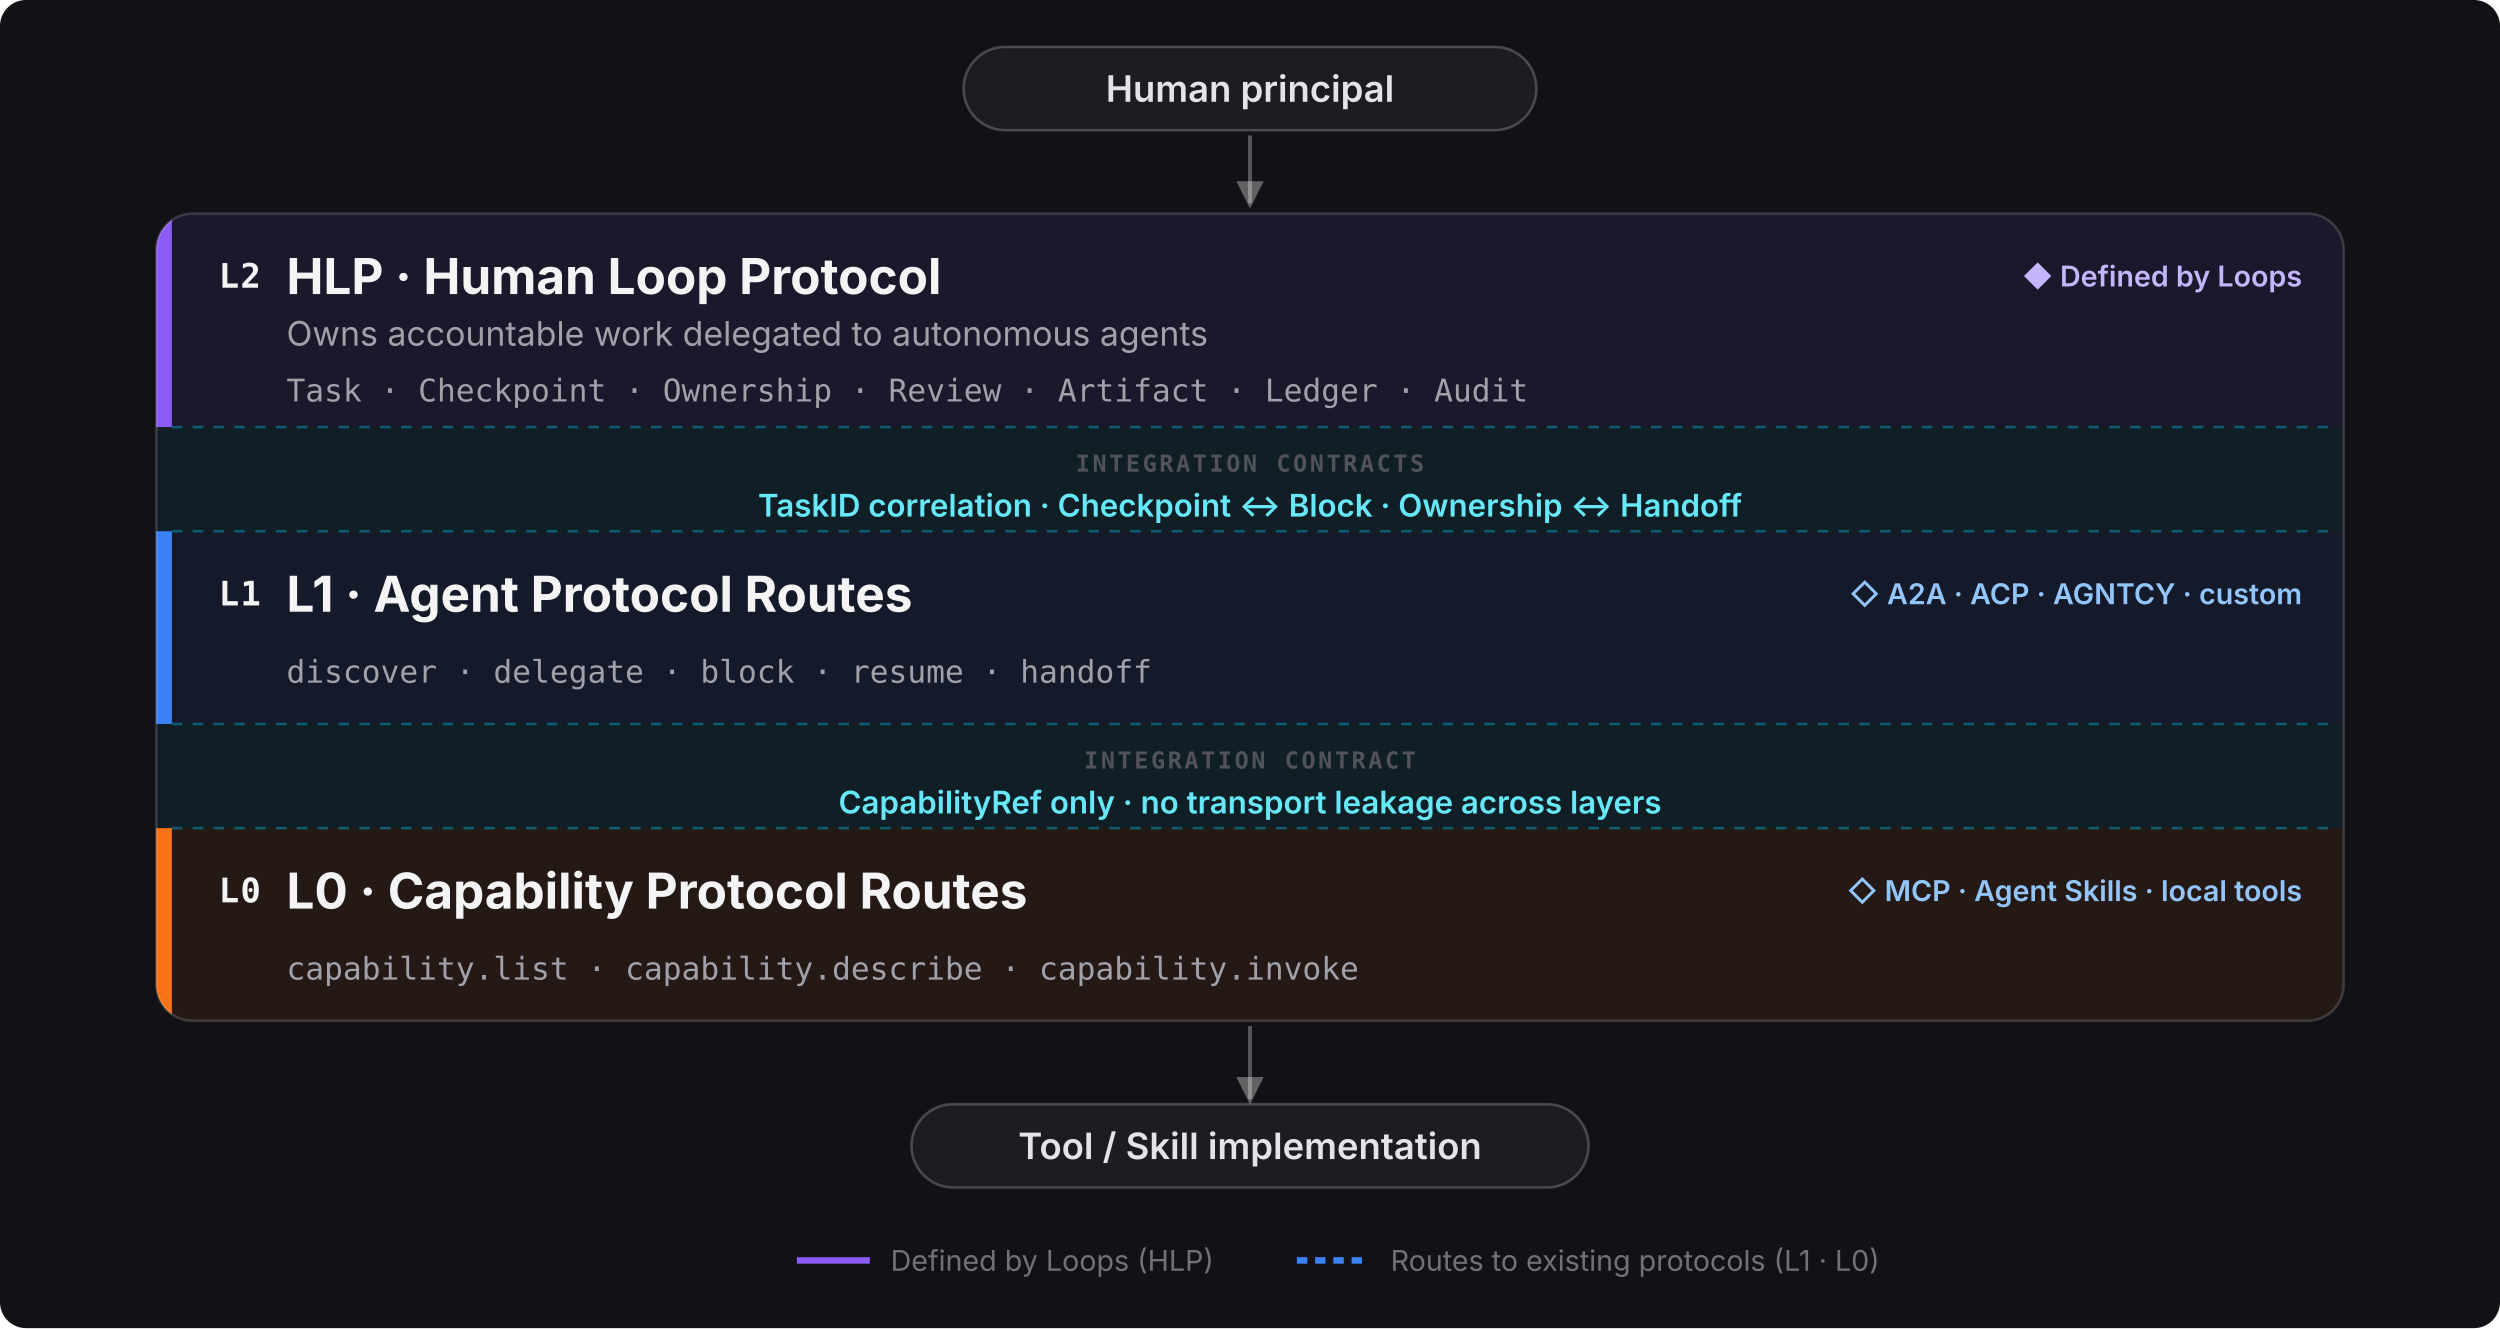
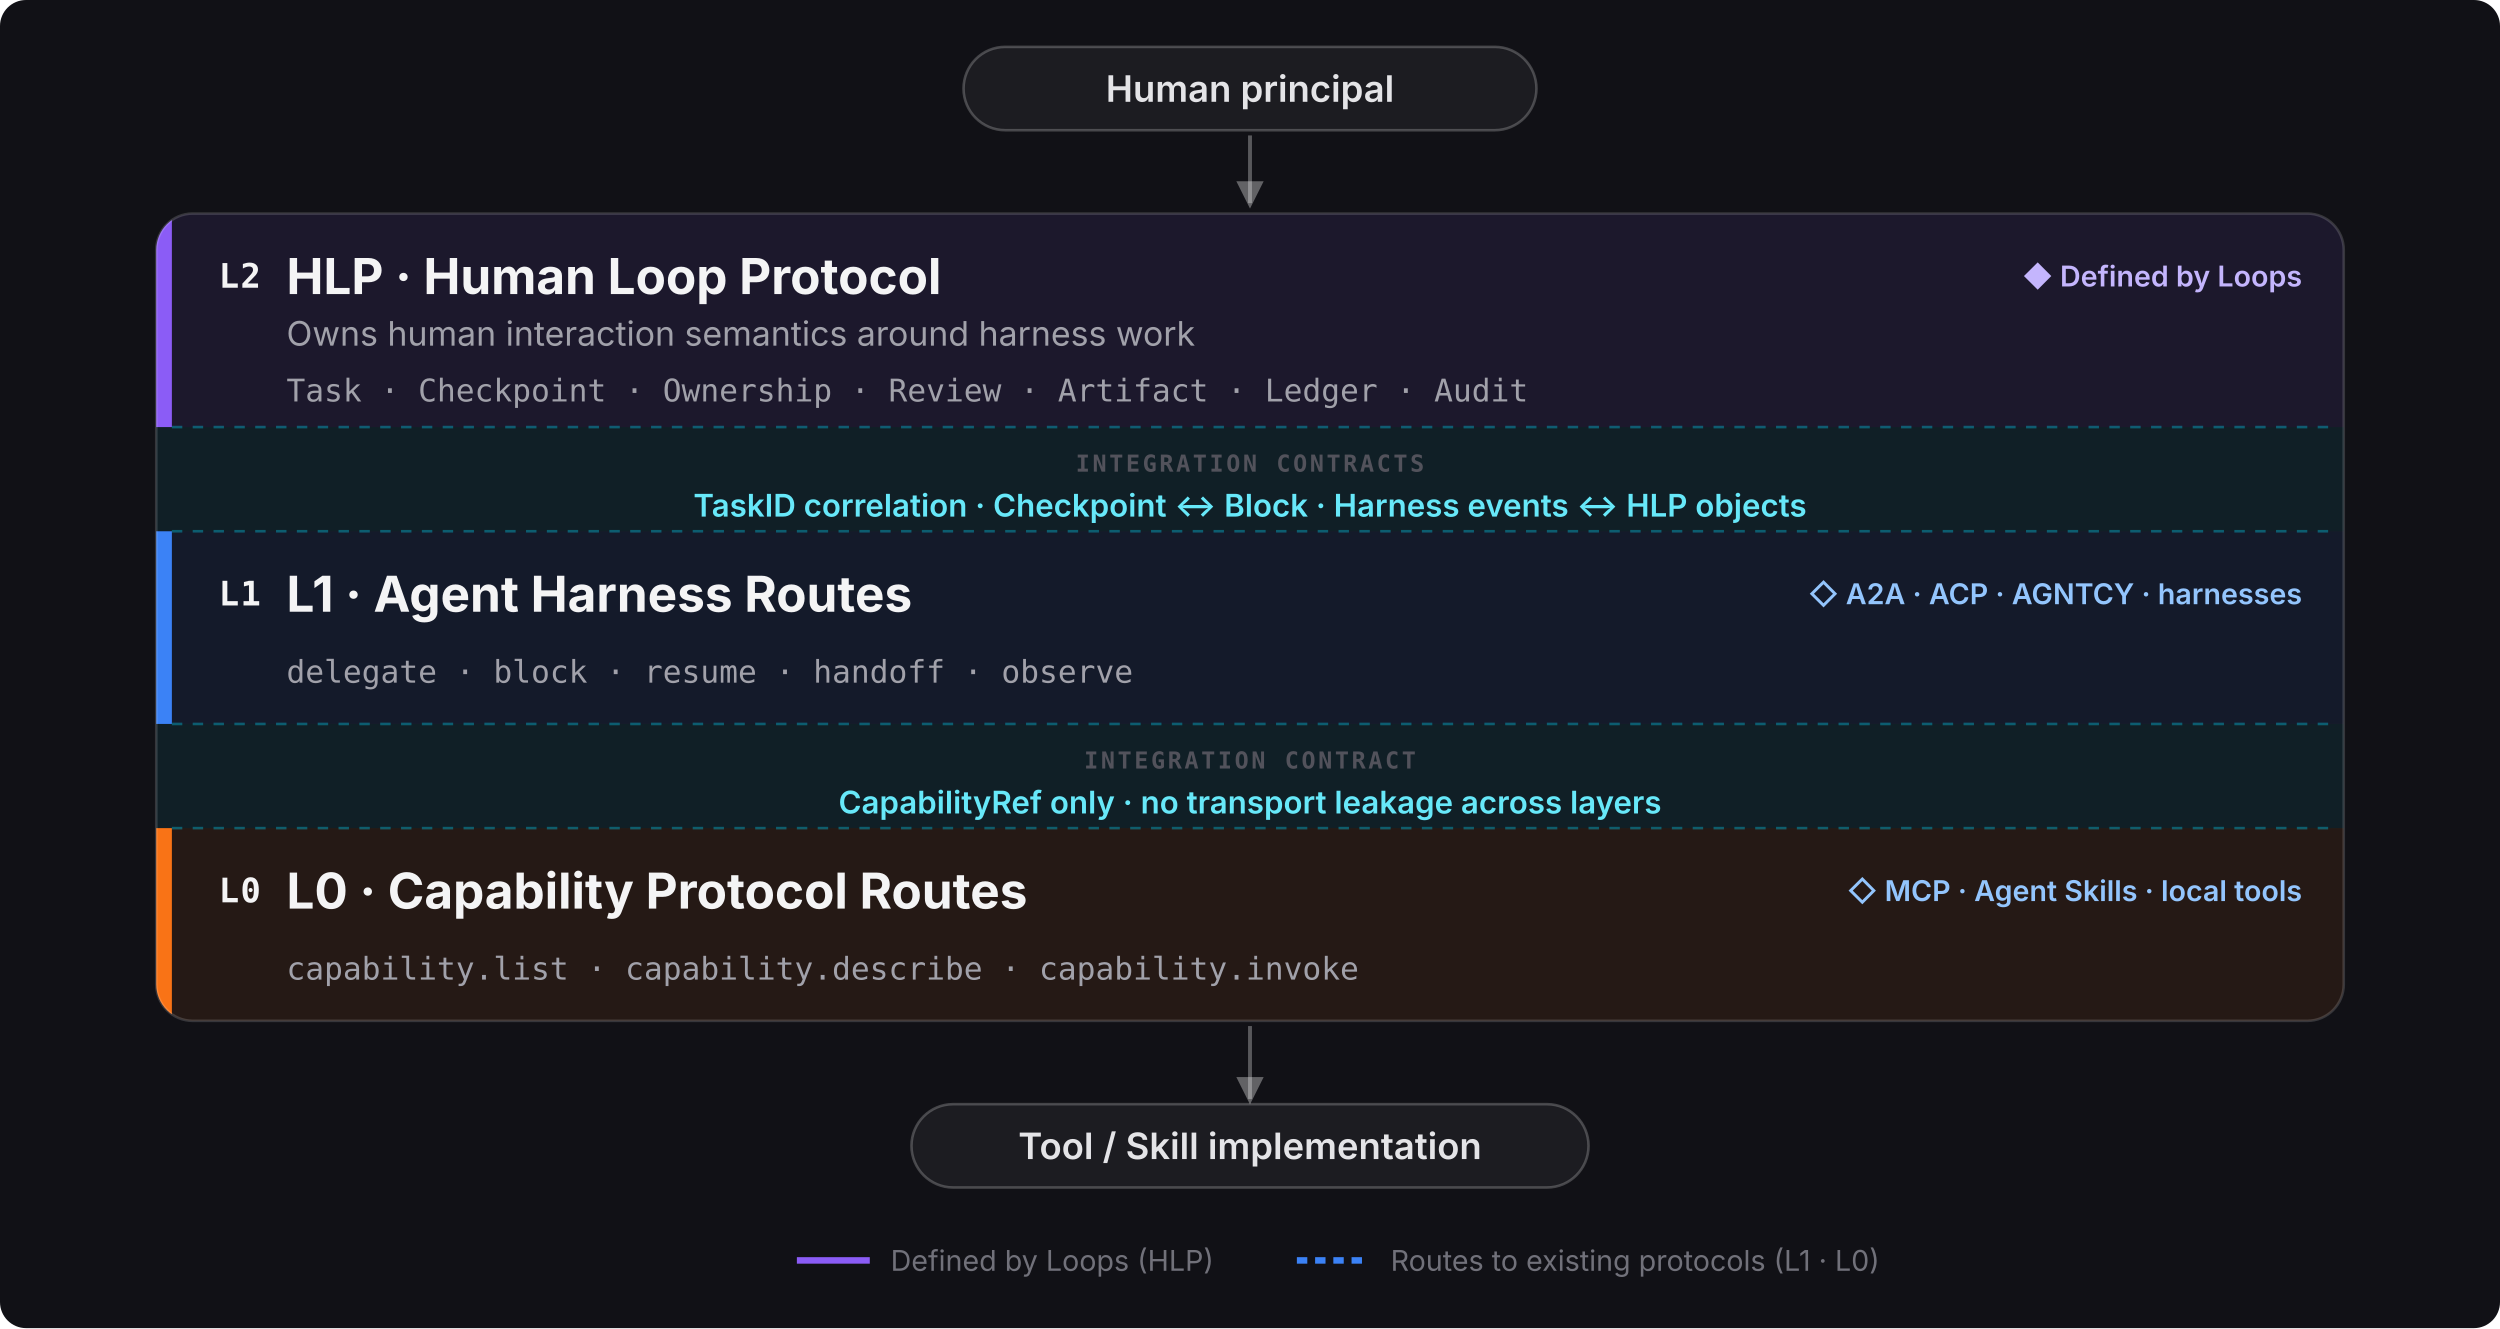
<svg xmlns="http://www.w3.org/2000/svg" width="960" height="510" viewBox="0 0 960 510" fill="none" role="img" aria-labelledby="st-title st-desc">
  <defs>
    <clipPath id="stack-clip">
      <rect x="60" y="82" width="840" height="310" rx="14" />
    </clipPath>
    <marker id="st-arrow" viewBox="0 0 10 10" refX="8" refY="5" markerWidth="7" markerHeight="7" orient="auto">
      <path d="M0,0 L10,5 L0,10 z" fill="rgba(255,255,255,0.34)" />
    </marker>
  </defs>
  <style>
    .st-bg { fill: #111116; }
    .st-actor { fill: rgba(255,255,255,0.05); stroke: rgba(255,255,255,0.22); stroke-width: 1; }
    .st-actor-t { fill: #e4e4e7; font: 600 14px system-ui, -apple-system, sans-serif; }
    .st-arrow { stroke: rgba(255,255,255,0.3); stroke-width: 1.5; fill: none; }
    .st-code { fill: #f4f4f5; font: 800 13px ui-monospace, SFMono-Regular, Menlo, monospace; letter-spacing: 0.5px; }
    .st-name { fill: #f4f4f5; font: 700 19px system-ui, -apple-system, sans-serif; }
    .st-role { fill: #a1a1aa; font: 400 13px system-ui, -apple-system, sans-serif; }
    .st-objs { fill: #a1a1aa; font: 500 12px ui-monospace, SFMono-Regular, Menlo, monospace; }
    .st-tag-d { fill: #c4b5fd; font: 600 11px system-ui, -apple-system, sans-serif; }
    .st-tag-p { fill: #93c5fd; font: 600 11px system-ui, -apple-system, sans-serif; }
    .st-ccap { fill: #52525b; font: 600 9px ui-monospace, SFMono-Regular, Menlo, monospace; letter-spacing: 1px; }
    .st-ctext { fill: #67e8f9; font: 600 12px system-ui, -apple-system, sans-serif; }
    .st-leg { fill: #71717a; font: 400 11px system-ui, -apple-system, sans-serif; }
  </style>
  <rect class="st-bg" x="0" y="0" width="960" height="510" rx="10" />
  <rect class="st-actor" x="370" y="18" width="220" height="32" rx="16" />
  <text class="st-actor-t" x="480" y="34" text-anchor="middle" dominant-baseline="central">Human principal</text>
  <line class="st-arrow" x1="480" y1="52" x2="480" y2="78" marker-end="url(#st-arrow)" />
  <g clip-path="url(#stack-clip)">
    <rect x="60" y="82" width="840" height="82" fill="rgba(139,92,246,0.10)" />
    <rect x="60" y="164" width="840" height="40" fill="rgba(6,182,212,0.085)" />
    <rect x="60" y="204" width="840" height="74" fill="rgba(59,130,246,0.09)" />
    <rect x="60" y="278" width="840" height="40" fill="rgba(6,182,212,0.085)" />
    <rect x="60" y="318" width="840" height="74" fill="rgba(249,115,22,0.09)" />
    <rect x="60" y="82" width="6" height="82" fill="#8b5cf6" />
    <rect x="60" y="204" width="6" height="74" fill="#3b82f6" />
    <rect x="60" y="318" width="6" height="74" fill="#f97316" />
  </g>
  <rect x="60" y="82" width="840" height="310" rx="14" fill="none" stroke="rgba(255,255,255,0.16)" stroke-width="1" />
  <line x1="66" y1="164" x2="894" y2="164" stroke="rgba(6,182,212,0.42)" stroke-width="1" stroke-dasharray="4 4" />
  <line x1="66" y1="204" x2="894" y2="204" stroke="rgba(6,182,212,0.42)" stroke-width="1" stroke-dasharray="4 4" />
  <line x1="66" y1="278" x2="894" y2="278" stroke="rgba(6,182,212,0.42)" stroke-width="1" stroke-dasharray="4 4" />
  <line x1="66" y1="318" x2="894" y2="318" stroke="rgba(6,182,212,0.42)" stroke-width="1" stroke-dasharray="4 4" />
  <text class="st-code" x="84" y="106" dominant-baseline="central">L2</text>
  <text class="st-name" x="110" y="106" dominant-baseline="central">HLP · Human Loop Protocol</text>
  <text class="st-tag-d" x="884" y="106" text-anchor="end" dominant-baseline="central">◆ Defined by Loops</text>
-   <text class="st-role" x="110" y="128" dominant-baseline="central">Owns accountable work delegated to autonomous agents</text>
+   <text class="st-role" x="110" y="128" dominant-baseline="central">Owns human interaction semantics around harness work</text>
  <text class="st-objs" x="110" y="150" dominant-baseline="central">Task · Checkpoint · Ownership · Review · Artifact · Ledger · Audit</text>
  <text class="st-ccap" x="480" y="178" text-anchor="middle" dominant-baseline="central">INTEGRATION CONTRACTS</text>
-   <text class="st-ctext" x="480" y="194" text-anchor="middle" dominant-baseline="central">TaskID correlation  ·  Checkpoint ↔ Block  ·  Ownership ↔ Handoff</text>
+   <text class="st-ctext" x="480" y="194" text-anchor="middle" dominant-baseline="central">TaskID correlation  ·  Checkpoint ↔ Block  ·  Harness events ↔ HLP objects</text>
  <text class="st-code" x="84" y="228" dominant-baseline="central">L1</text>
-   <text class="st-name" x="110" y="228" dominant-baseline="central">L1 · Agent Protocol Routes</text>
-   <text class="st-tag-p" x="884" y="228" text-anchor="end" dominant-baseline="central">◇ A2A · ACP · AGNTCY · custom</text>
-   <text class="st-objs" x="110" y="258" dominant-baseline="central">discover · delegate · block · resume · handoff</text>
+   <text class="st-name" x="110" y="228" dominant-baseline="central">L1 · Agent Harness Routes</text>
+   <text class="st-tag-p" x="884" y="228" text-anchor="end" dominant-baseline="central">◇ A2A · ACP · AGNTCY · harnesses</text>
+   <text class="st-objs" x="110" y="258" dominant-baseline="central">delegate · block · resume · handoff · observe</text>
  <text class="st-ccap" x="480" y="292" text-anchor="middle" dominant-baseline="central">INTEGRATION CONTRACT</text>
  <text class="st-ctext" x="480" y="308" text-anchor="middle" dominant-baseline="central">CapabilityRef only  ·  no transport leakage across layers</text>
  <text class="st-code" x="84" y="342" dominant-baseline="central">L0</text>
  <text class="st-name" x="110" y="342" dominant-baseline="central">L0 · Capability Protocol Routes</text>
  <text class="st-tag-p" x="884" y="342" text-anchor="end" dominant-baseline="central">◇ MCP · Agent Skills · local tools</text>
  <text class="st-objs" x="110" y="372" dominant-baseline="central">capability.list · capability.describe · capability.invoke</text>
  <line class="st-arrow" x1="480" y1="394" x2="480" y2="422" marker-end="url(#st-arrow)" />
  <rect class="st-actor" x="350" y="424" width="260" height="32" rx="16" />
  <text class="st-actor-t" x="480" y="440" text-anchor="middle" dominant-baseline="central">Tool / Skill implementation</text>
  <line x1="306" y1="484" x2="334" y2="484" stroke="#8b5cf6" stroke-width="2.5" />
  <text class="st-leg" x="342" y="484" dominant-baseline="central">Defined by Loops (HLP)</text>
  <line x1="498" y1="484" x2="526" y2="484" stroke="#3b82f6" stroke-width="2.5" stroke-dasharray="4 3" />
  <text class="st-leg" x="534" y="484" dominant-baseline="central">Routes to existing protocols (L1 · L0)</text>
</svg>
